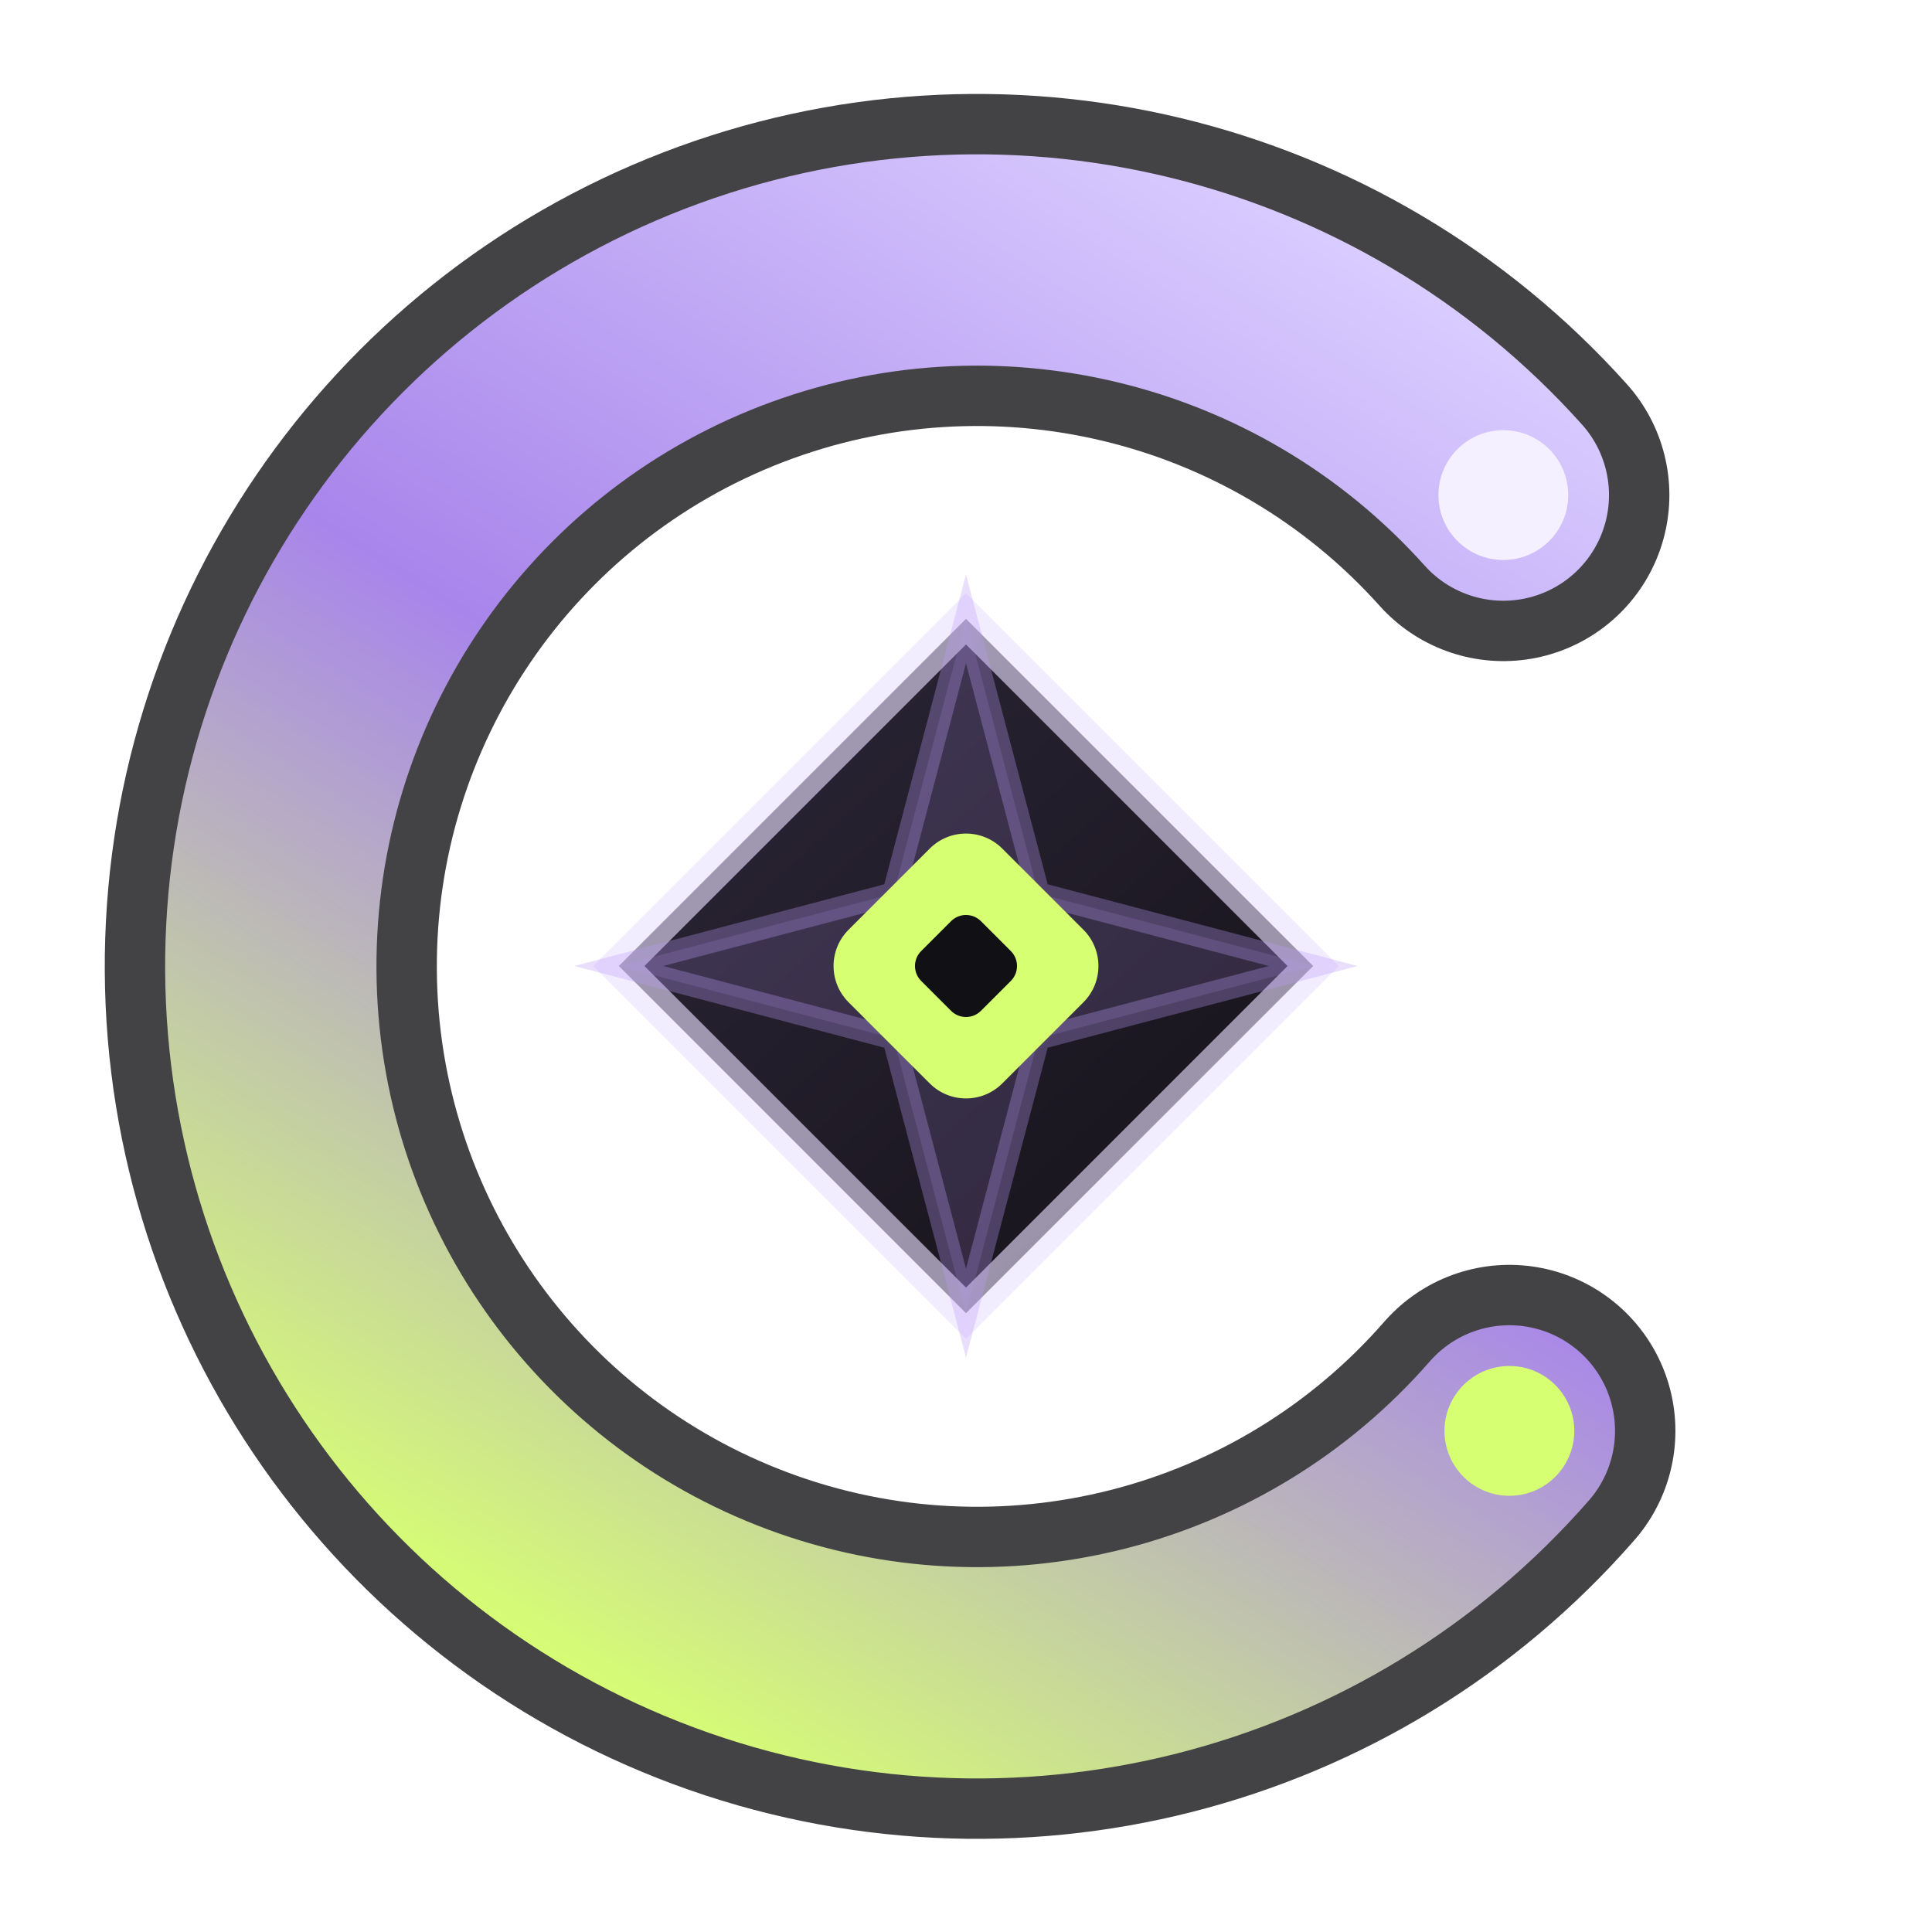
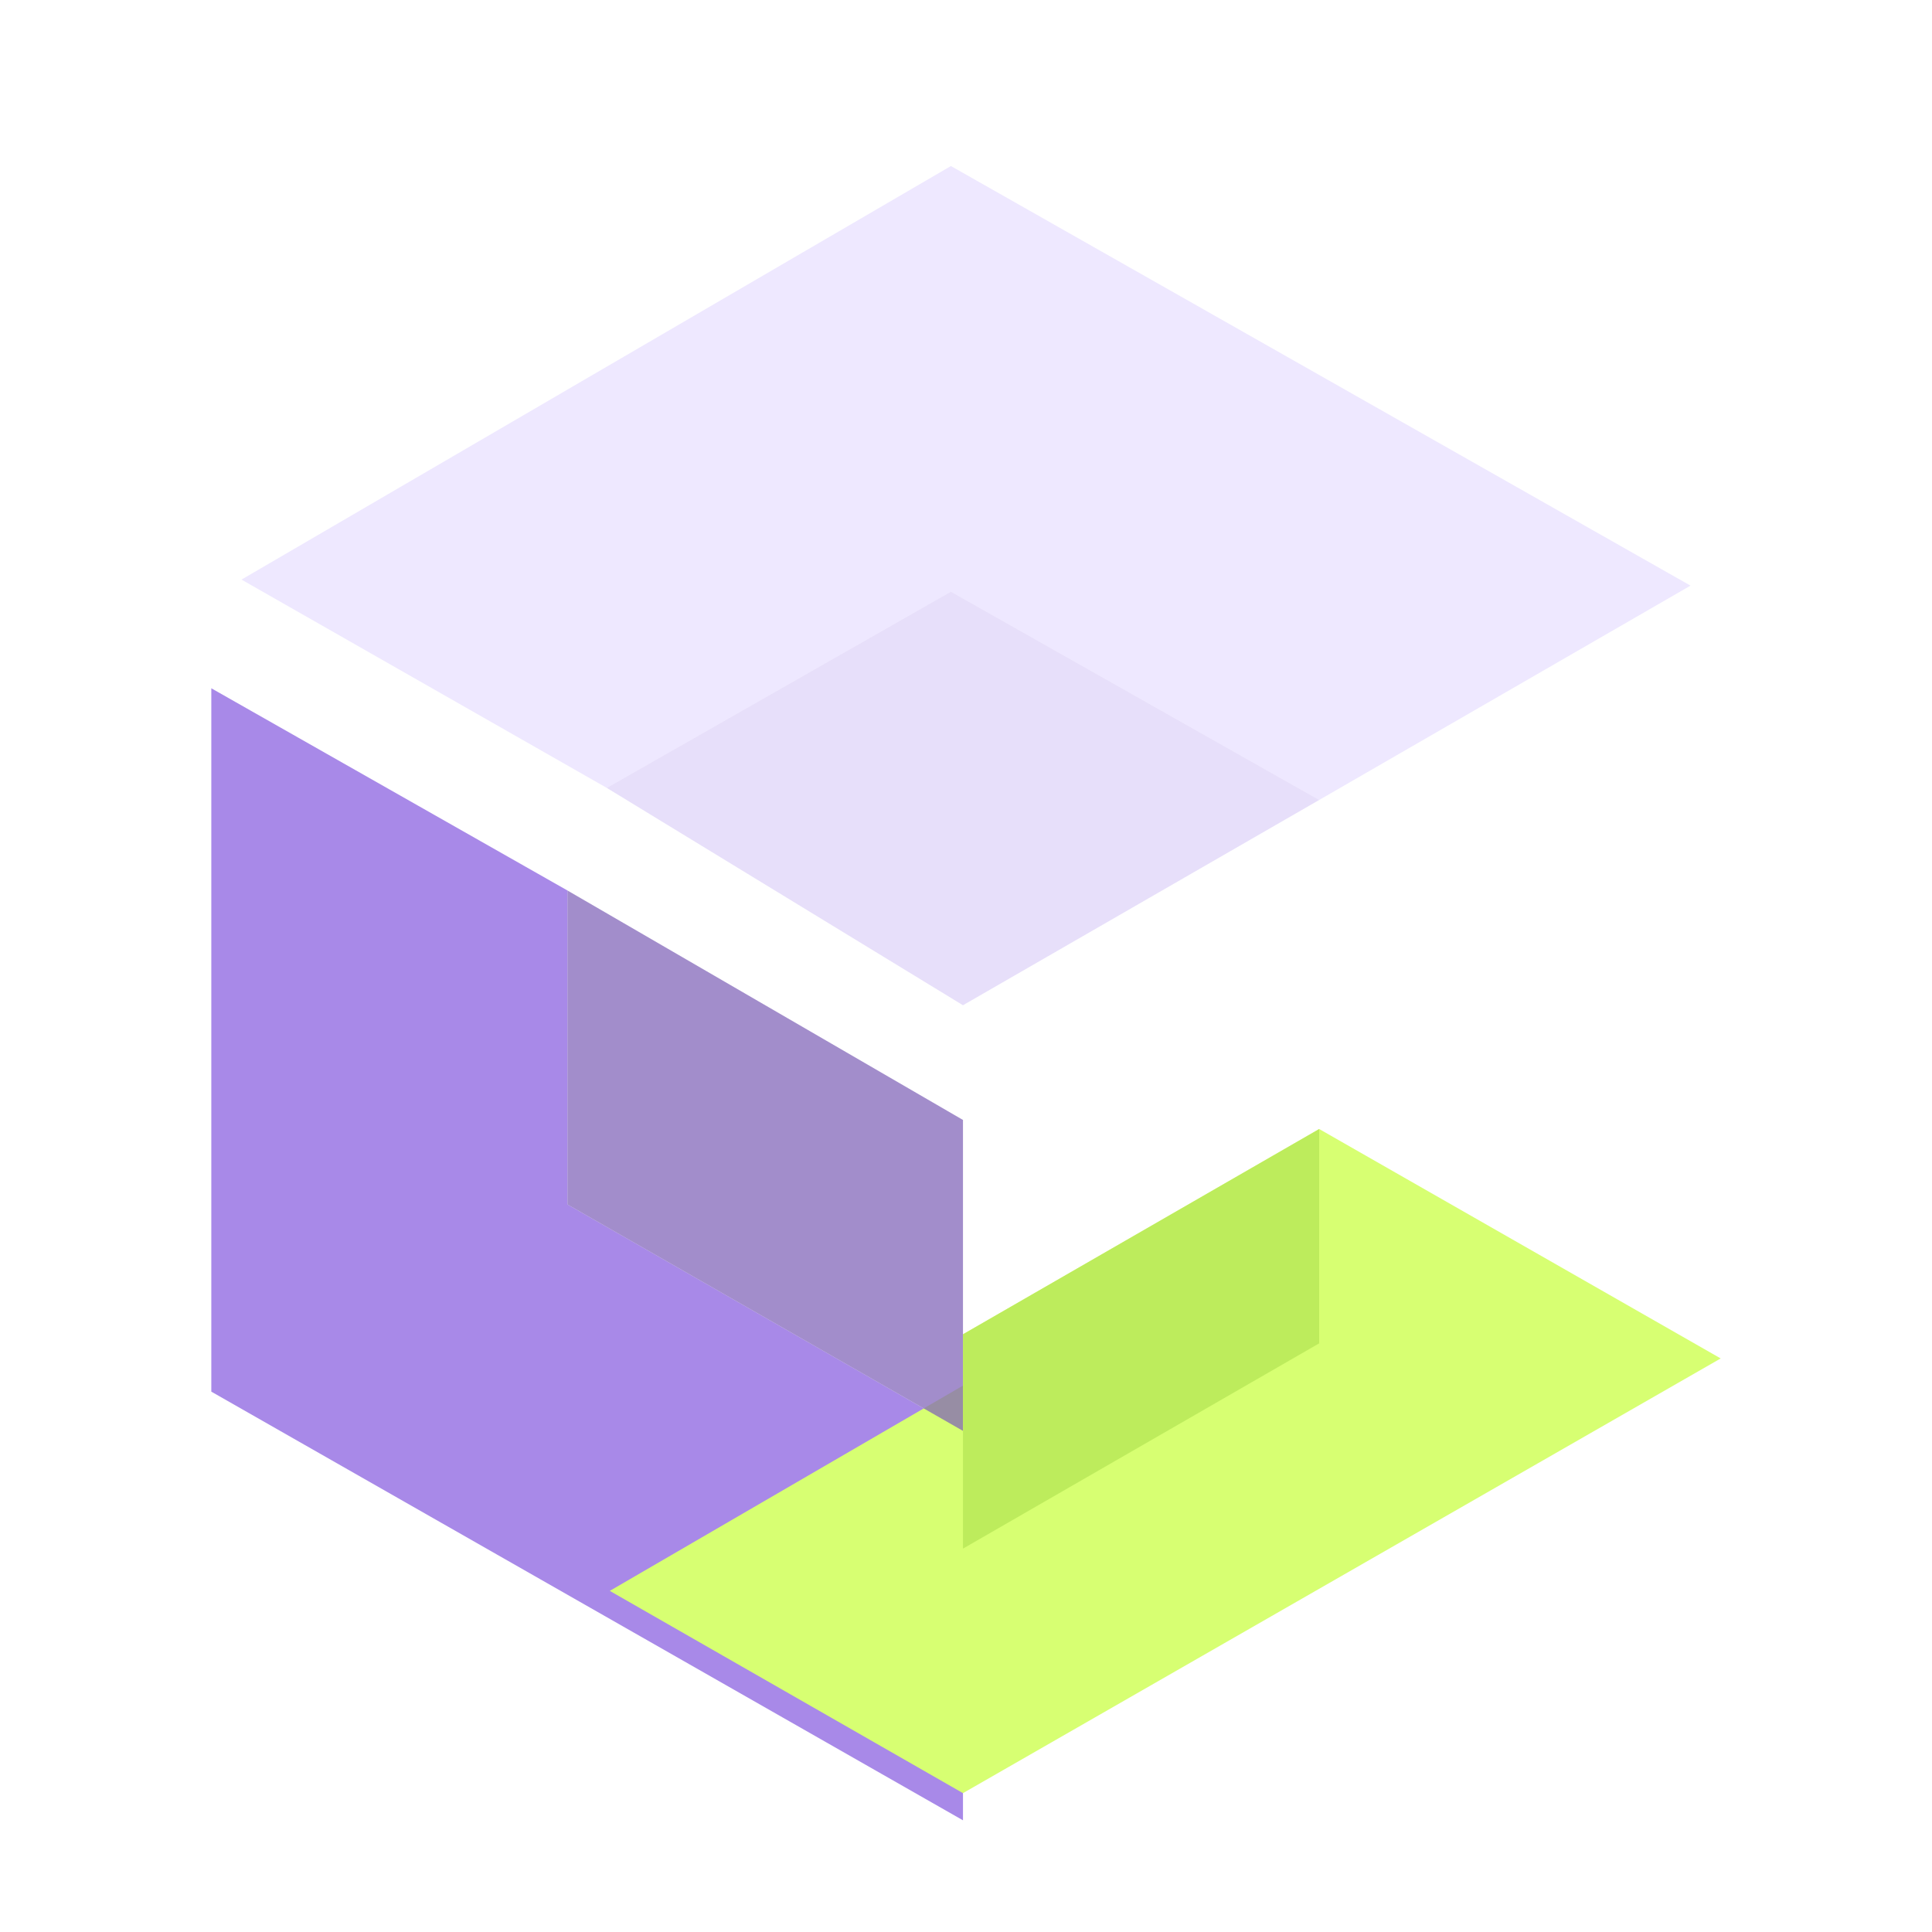
<svg xmlns="http://www.w3.org/2000/svg" viewBox="0 0 64 64" fill="none">
-   <defs>
-     <linearGradient id="canopy-ring" x1="48" y1="10" x2="19" y2="56" gradientUnits="userSpaceOnUse">
-       <stop stop-color="#D9CCFF" />
-       <stop offset=".48" stop-color="#A885EB" />
-       <stop offset="1" stop-color="#D7FF72" />
-     </linearGradient>
-     <linearGradient id="matter-face" x1="23" y1="22" x2="42" y2="43" gradientUnits="userSpaceOnUse">
-       <stop stop-color="#2B2536" />
-       <stop offset="1" stop-color="#151219" />
-     </linearGradient>
-   </defs>
-   <path d="M49.8 16.4A23.4 23.4 0 1 0 50 47.4" stroke="#050407" stroke-opacity=".75" stroke-width="11" stroke-linecap="round" />
-   <path d="M49.8 16.4A23.4 23.4 0 1 0 50 47.4" stroke="url(#canopy-ring)" stroke-width="7" stroke-linecap="round" />
-   <path d="M32 20.5 43.5 32 32 43.5 20.5 32 32 20.5Z" fill="url(#matter-face)" stroke="#E9E0FF" stroke-opacity=".62" stroke-width="1.2" />
-   <path d="m32 20.5-2.4 9.1-9.1 2.4 9.1 2.4 2.4 9.1 2.4-9.1 9.1-2.4-9.1-2.4-2.4-9.1Z" fill="#B89AF4" fill-opacity=".16" stroke="#B89AF4" stroke-opacity=".32" stroke-width=".75" />
-   <rect x="28.4" y="28.4" width="7.2" height="7.2" rx="1.7" transform="rotate(45 32 32)" fill="#D7FF72" />
-   <rect x="30.6" y="30.6" width="2.8" height="2.8" rx=".7" transform="rotate(45 32 32)" fill="#111015" />
-   <circle cx="49.8" cy="16.4" r="2.15" fill="#F4F0FF" />
-   <circle cx="50" cy="47.4" r="2.15" fill="#D7FF72" />
+   <path d="M31.5 5.5 56 19.4 43.7 26.5 31.5 19.6 20.1 26.1 8 19.2 31.5 5.5Z" fill="#EEE8FF" />
+   <path d="M7 22.8 18.8 29.5v10.4l13.1 7.5v12.9L7 46.1V22.8Z" fill="#A889E8" />
+   <path d="m31.9 44.2 11.8-6.8L57 45 31.9 59.4l-11.7-6.7 11.7-6.8v-1.7Z" fill="#D7FF72" />
+   <path d="m20.1 26.1 11.4-6.5 12.2 6.9-11.8 6.8-11.8-7.2Z" fill="#C7B4F4" fill-opacity=".42" />
+   <path d="m18.8 29.5 13.1 7.6v10.3l-13.1-7.5V29.5Z" fill="#7E61B8" fill-opacity=".72" />
+   <path d="m31.9 44.2 11.8-6.8v7.1l-11.8 6.8v-7.1Z" fill="#B6E756" fill-opacity=".8" />
</svg>
